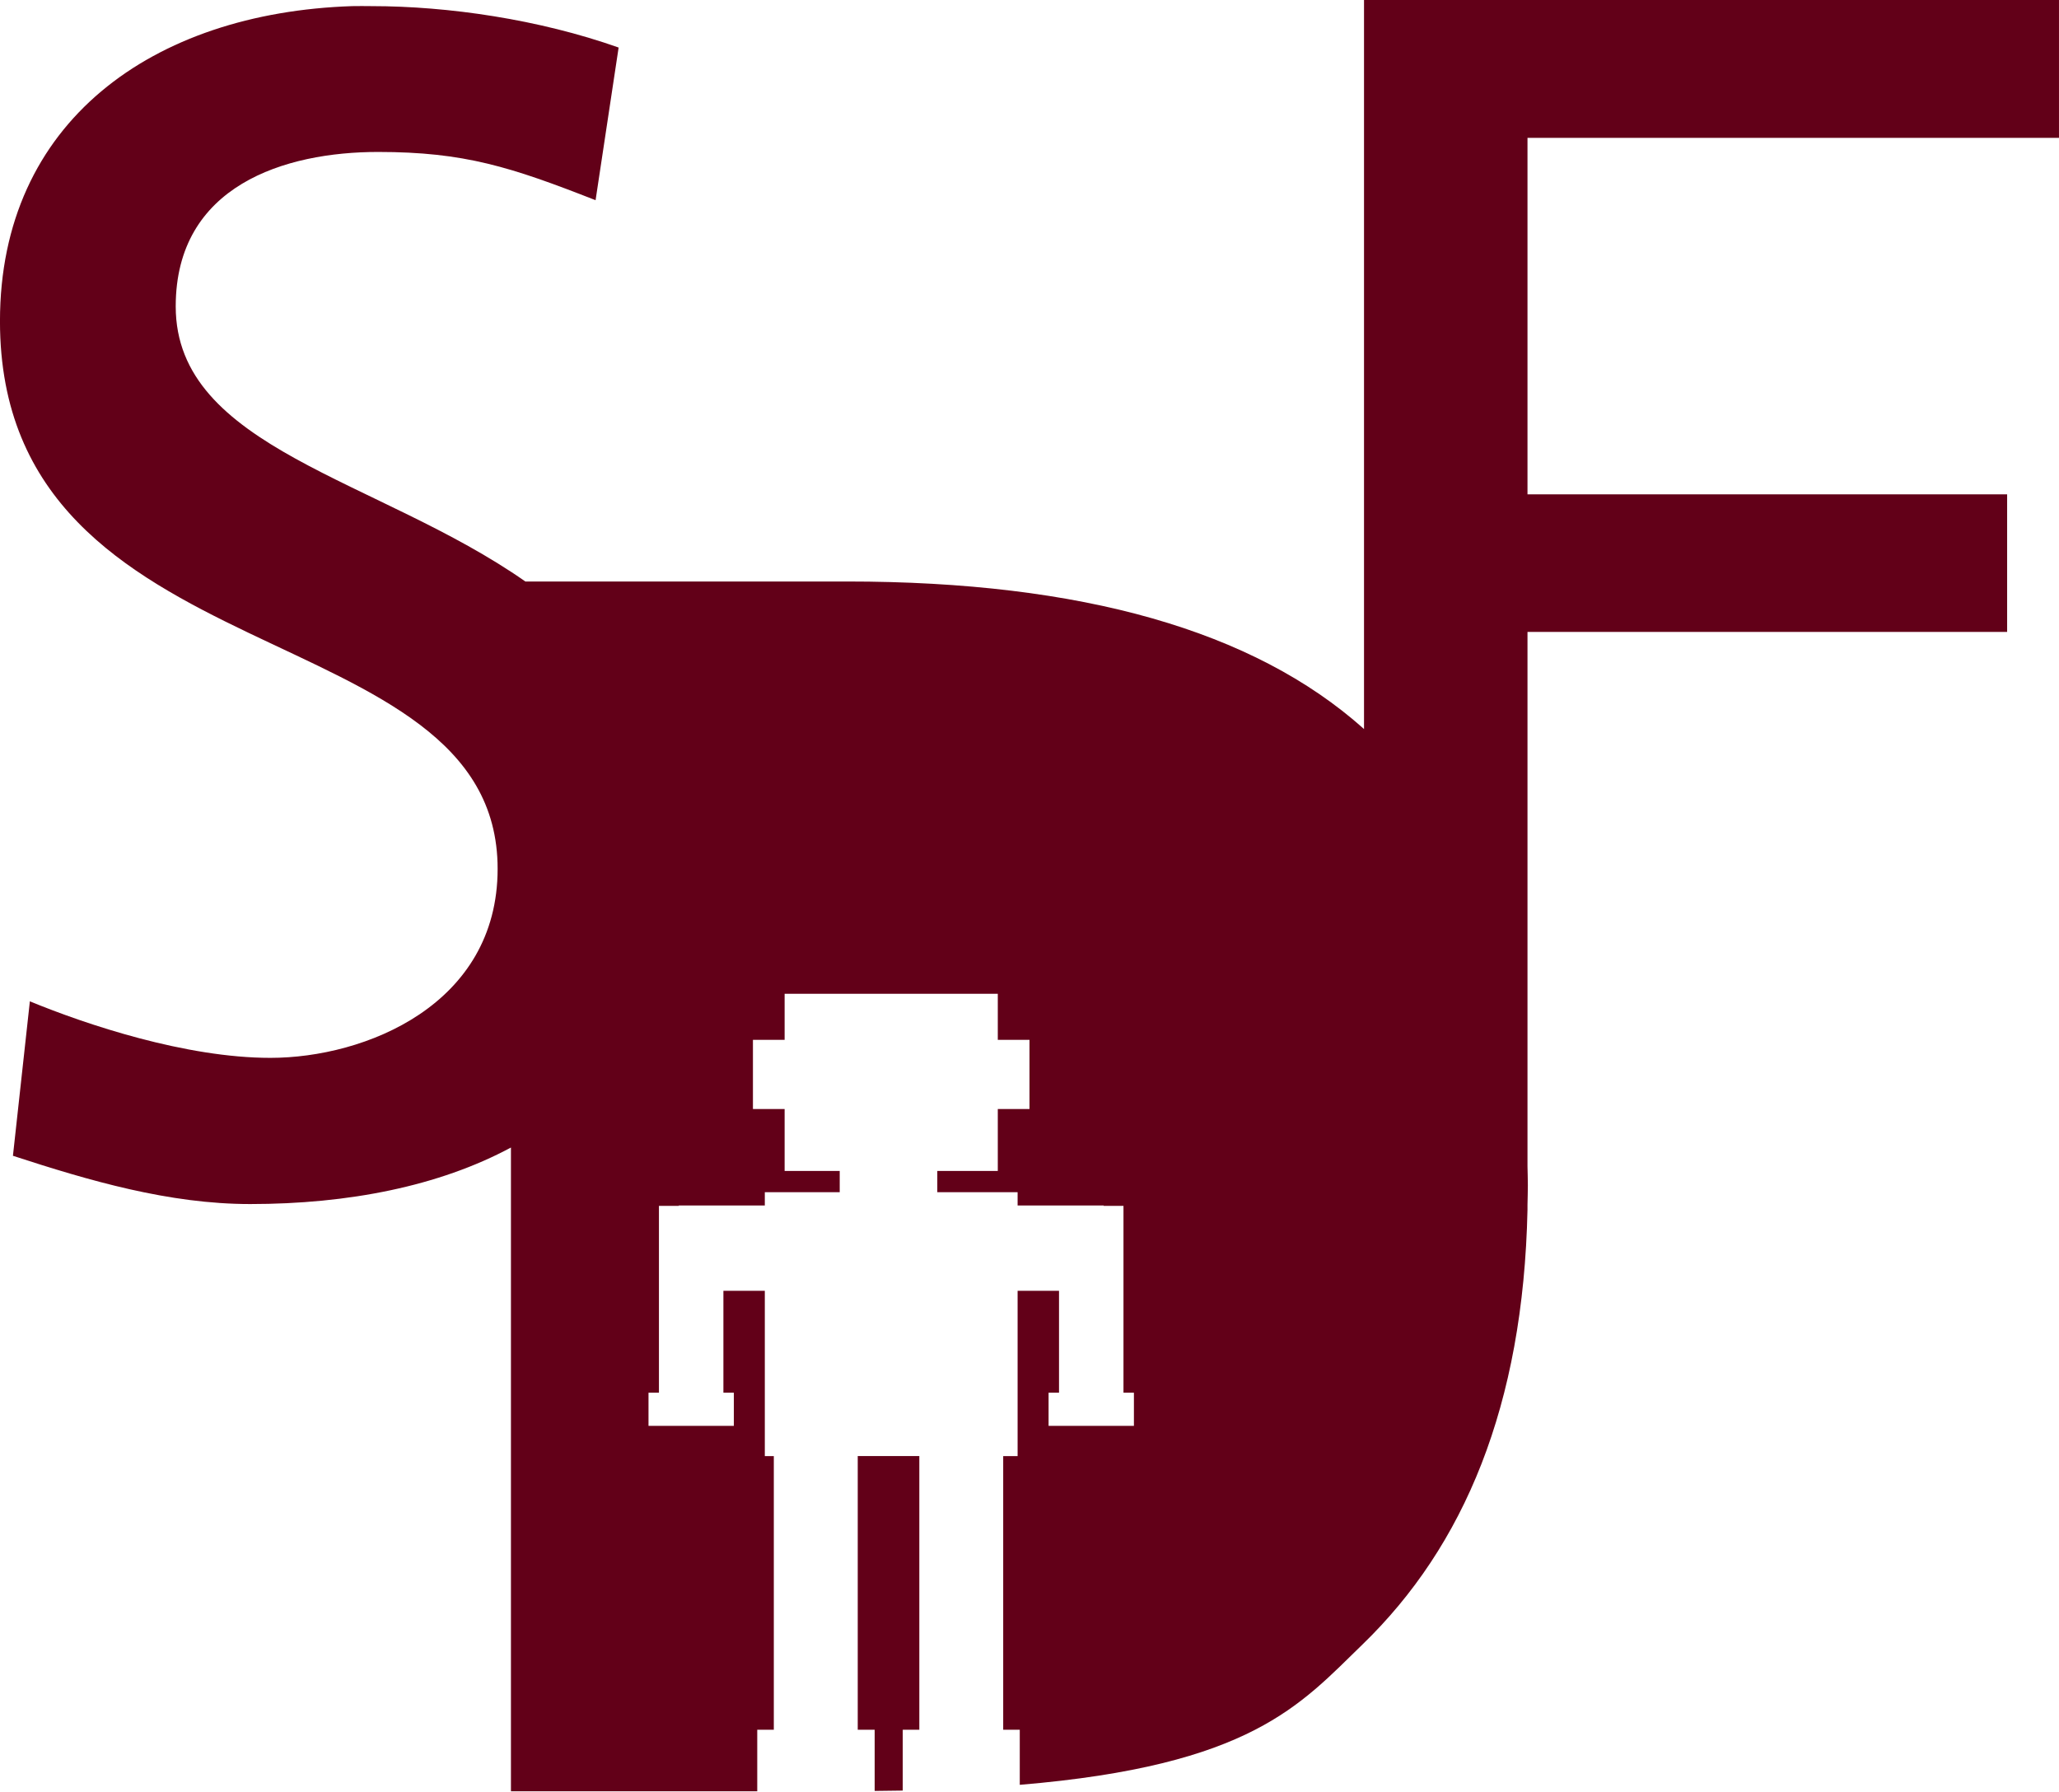
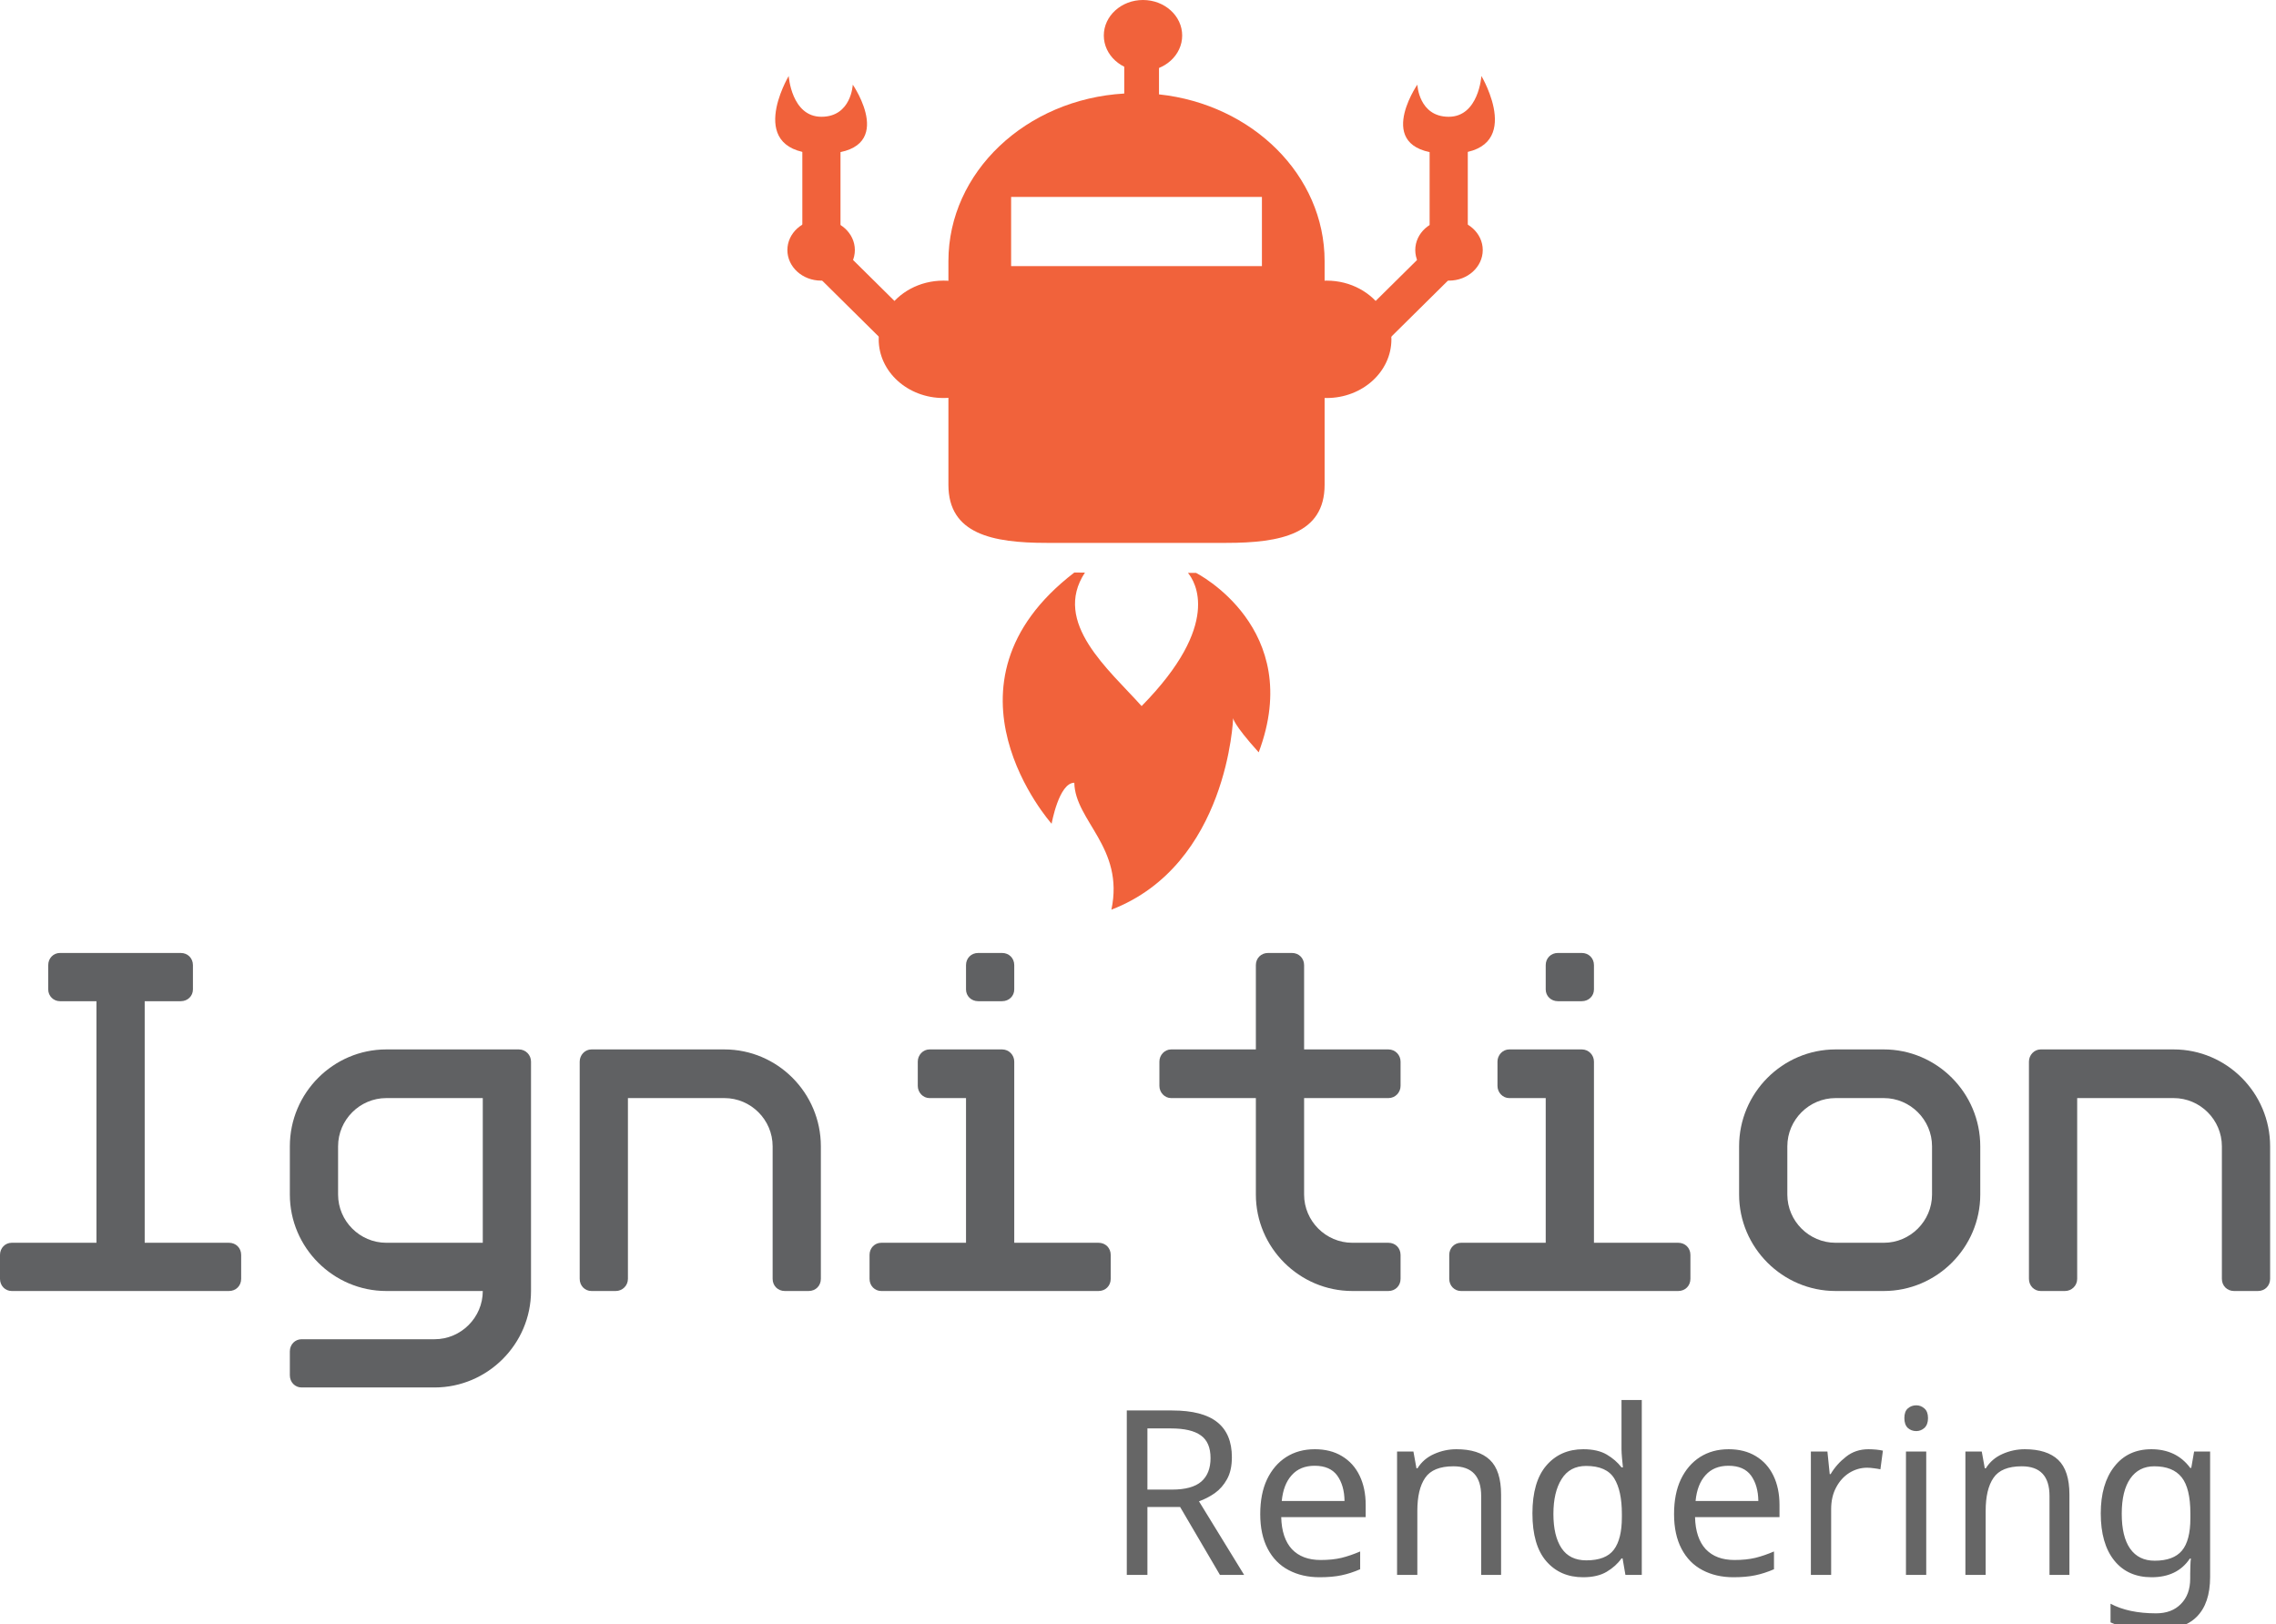
- <svg xmlns="http://www.w3.org/2000/svg" width="178.688" height="155.469" id="svg2" version="1.1">
-   <defs id="defs4" />
-   <g id="layer1" transform="translate(-8.906251,-5.875001)">
-     <path style="font-size:144px;font-style:normal;font-weight:normal;line-height:125%;letter-spacing:0px;word-spacing:0px;fill:#620018;fill-opacity:1;stroke:none;font-family:Sans" d="m 127.281,5.875 0,63.281 c -0.022,-0.02 -0.04,-0.043 -0.062,-0.062 -9.516,-8.484 -24.438,-12.75 -44.781,-12.75 l -27.938,0 c -12.733,-8.915 -30.344,-11.555 -30.344,-23.875 0,-10.512 9.498,-13.406 17.562,-13.406 7.488,0 11.531,1.308 18.875,4.188 l 2,-13.25 c -6.912,-2.448 -14.814,-3.594 -21.438,-3.594 -0.567,0 -1.129,-0.018 -1.688,0 -17.323,0.574 -30.563,10.046 -30.563,27.344 0,31.248 43.188,25.067 43.188,47.531 0,11.808 -11.511,16.406 -19.719,16.406 -7.344,0 -15.979,-2.89 -20.875,-4.906 l -1.469,13.406 c 6.624,2.16 13.538,4.188 20.594,4.188 8.505,0 16.375,-1.547 22.625,-4.906 l 0,55.875 21.375,0 0,-5.344 1.438,0 0,-23.75 -0.781,0 0,-14.344 -3.594,0 0,8.844 0.906,0 0,2.875 -7.406,0 0,-2.875 0.906,0 0,-16.219 1.719,0 0,-0.031 7.469,0 0,-1.156 6.5,0 0,-1.844 -4.781,0 0,-5.375 -2.75,0 0,-6 2.75,0 0,-4 18.5,0 0,4 2.75,0 0,6 -2.75,0 0,5.375 -5.25,0 0,1.844 6.969,0 0,1.156 7.469,0 0,0.031 1.719,0 0,16.219 0.906,0 0,2.875 -7.406,0 0,-2.875 0.906,0 0,-8.844 -3.594,0 0,14.344 -1.25,0 0,23.75 1.438,0 0,4.781 c 20.091,-1.678 24.331,-6.936 29.75,-12.188 8.816,-8.543 13.948,-20.712 14.312,-37.719 0.003,-0.145 -0.002,-0.292 0,-0.438 0.01,-0.561 0.031,-1.117 0.031,-1.688 0,-0.562 -0.022,-1.103 -0.031,-1.656 l 0,-46.375 41.625,0 0,-11.938 -41.625,0 0,-30.938 46.125,0 0,-11.969 -60.312,0 z M 83.344,132.25 l 0,23.75 1.469,0 0,5.312 c 0.82,-0.008 1.653,-0.015 2.438,-0.031 l 0,-5.281 1.438,0 0,-23.75 -5.344,0 z" id="path3036" />
+ <svg xmlns="http://www.w3.org/2000/svg" width="200" height="142.695" id="svg3097" version="1.1">
+   <defs id="defs3099" />
+   <g id="layer1" transform="translate(-159.6685,-519.6315)">
+     <g id="g94" transform="matrix(0.5269414,0,0,-0.5269414,202.0922,616.1332)">
+       <path d="m 0,0 -16.087,0 c -4.42,0 -8.043,-3.623 -8.043,-8.044 l 0,-8.044 c 0,-4.42 3.623,-8.043 8.043,-8.043 L 0,-24.131 0,0 Z m -8.043,-48.262 -22.174,0 c -1.087,0 -1.957,0.87 -1.957,2.03 l 0,3.986 c 0,1.158 0.87,2.028 1.957,2.028 l 22.174,0 c 4.42,0 8.043,3.623 8.043,8.044 l -16.087,0 c -8.841,0 -16.087,7.246 -16.087,16.086 l 0,8.044 c 0,8.913 7.246,16.16 16.087,16.16 l 22.102,0 c 1.159,0 2.028,-0.942 2.028,-2.03 l 0,-38.26 c 0,-8.842 -7.246,-16.088 -16.086,-16.088" style="fill:#606163;fill-opacity:1;fill-rule:nonzero;stroke:none" id="path96" />
+     </g>
+     <g id="g4199" transform="matrix(0.4215531,0,0,0.4215531,92.35973,383.1206)">
+       <g id="g4174">
+         <g id="g44" transform="matrix(1.25,0,0,-1.25,389.7602,331.2347)">
+           <path d="m 0,0 c 0,-3.272 2.927,-5.924 6.534,-5.924 3.61,0 6.535,2.652 6.535,5.924 0,3.272 -2.925,5.925 -6.535,5.925 C 2.927,5.925 0,3.272 0,0" style="fill:#f1623b;fill-opacity:1;fill-rule:nonzero;stroke:none" id="path46" />
+         </g>
+         <g id="g48" transform="matrix(1.25,0,0,-1.25,369.8286,394.5673)">
+           <path d="m 0,0 c 0,-5.404 -4.833,-9.788 -10.797,-9.788 -5.962,0 -10.798,4.384 -10.798,9.788 0,1.761 0.513,3.412 1.412,4.84 1.86,2.956 5.366,4.949 9.386,4.949 C -4.833,9.789 0,5.406 0,0" style="fill:#f1623b;fill-opacity:1;fill-rule:nonzero;stroke:none" id="path50" />
+         </g>
+         <g id="g52" transform="matrix(1.25,0,0,-1.25,337.8651,375.9565)">
+           <path d="m 0,0 c 0,-2.816 -2.52,-5.1 -5.626,-5.1 -3.108,0 -5.626,2.284 -5.626,5.1 0,2.816 2.518,5.101 5.626,5.101 C -2.52,5.101 0,2.816 0,0" style="fill:#f1623b;fill-opacity:1;fill-rule:nonzero;stroke:none" id="path54" />
+         </g>
+         <path d="m 334.872,370.837 -7.956,0 0,-15.969 7.956,0 0,15.969 z" style="fill:#f1623b;fill-opacity:1;fill-rule:nonzero;stroke:none" id="path56" />
+         <g id="g58" transform="matrix(1.25,0,0,-1.25,349.2836,389.6942)">
+           <path d="M 0,0 -4.691,-3.898 -15.124,6.425 -10.433,10.321 0,0 Z" style="fill:#f1623b;fill-opacity:1;fill-rule:nonzero;stroke:none" id="path60" />
+         </g>
+         <g id="g62" transform="matrix(1.25,0,0,-1.25,324.0755,339.6711)">
+           <path d="m 0,0 c 0,0 0.454,-6.8 5.455,-6.8 5.001,0 5.228,5.358 5.228,5.358 0,0 7.954,-11.538 -5.228,-11.538 C -7.729,-12.98 0,0 0,0" style="fill:#f1623b;fill-opacity:1;fill-rule:nonzero;stroke:none" id="path64" />
+         </g>
+         <g id="g66" transform="matrix(1.25,0,0,-1.25,422.7192,394.5673)">
+           <path d="m 0,0 c 0,-5.404 4.833,-9.788 10.794,-9.788 5.965,0 10.799,4.384 10.799,9.788 0,1.761 -0.512,3.412 -1.409,4.84 -1.861,2.956 -5.368,4.949 -9.39,4.949 C 4.833,9.789 0,5.406 0,0" style="fill:#f1623b;fill-opacity:1;fill-rule:nonzero;stroke:none" id="path68" />
+         </g>
+         <g id="g70" transform="matrix(1.25,0,0,-1.25,454.6827,375.9565)">
+           <path d="m 0,0 c 0,-2.816 2.52,-5.1 5.626,-5.1 3.107,0 5.628,2.284 5.628,5.1 0,2.816 -2.521,5.101 -5.628,5.101 C 2.52,5.101 0,2.816 0,0" style="fill:#f1623b;fill-opacity:1;fill-rule:nonzero;stroke:none" id="path72" />
+         </g>
+         <path d="m 457.676,370.837 7.957,0 0,-15.969 -7.957,0 0,15.969 z" style="fill:#f1623b;fill-opacity:1;fill-rule:nonzero;stroke:none" id="path74" />
+         <g id="g76" transform="matrix(1.25,0,0,-1.25,443.2631,389.6942)">
+           <path d="M 0,0 4.692,-3.898 15.124,6.425 10.432,10.321 0,0 Z" style="fill:#f1623b;fill-opacity:1;fill-rule:nonzero;stroke:none" id="path78" />
+         </g>
+         <g id="g80" transform="matrix(1.25,0,0,-1.25,468.4712,339.6711)">
+           <path d="m 0,0 c 0,0 -0.452,-6.8 -5.454,-6.8 -4.999,0 -5.23,5.358 -5.23,5.358 0,0 -7.953,-11.538 5.23,-11.538 C 7.728,-12.98 0,0 0,0" style="fill:#f1623b;fill-opacity:1;fill-rule:nonzero;stroke:none" id="path82" />
+         </g>
+         <path d="m 422.719,379.304 -52.281,0 0,-14.424 52.281,0 0,14.424 z m -21.455,-35.801 0,-6.761 c 0,-1.816 -1.62,-3.285 -3.621,-3.285 -2.001,0 -3.623,1.469 -3.623,3.285 l 0,6.585 c -20.462,1.181 -36.653,16.37 -36.653,34.949 l 0,46.623 c 0,10.239 9.158,12.105 20.457,12.105 l 37.505,0 c 11.299,0 20.457,-1.866 20.457,-12.105 l 0,-46.623 c 0,-17.93 -15.082,-32.701 -34.524,-34.773" style="fill:#f1623b;fill-opacity:1;fill-rule:nonzero;stroke:none" id="path84" />
+         <g id="g86" transform="matrix(1.25,0,0,-1.25,378.879,495.5548)">
+           <path d="m 0,0 c 0,0 1.215,6.836 3.784,6.836 0.135,-6.393 8.377,-10.801 6.187,-21.166 19.458,7.497 20.304,31.971 20.304,31.971 0,0 -0.117,-0.883 4.259,-5.733 7.786,20.727 -10.451,29.928 -10.451,29.928 l -1.348,0.003 C 23.916,40.416 28.458,33.285 15.008,19.623 9.585,25.687 0.048,33.539 5.561,41.89 4.985,41.89 4.394,41.893 3.784,41.893 -20.647,23.148 0,0 0,0" style="fill:#f1623b;fill-opacity:1;fill-rule:nonzero;stroke:none" id="path88" />
+         </g>
+       </g>
+       <g transform="matrix(1.25,0,0,-1.25,207.4035,592.965)" id="g90">
+         <path id="path92" style="fill:#606163;fill-opacity:1;fill-rule:nonzero;stroke:none" d="m 0,0 -36.232,0 c -1.087,0 -1.956,0.869 -1.956,2.028 l 0,3.986 c 0,1.16 0.869,2.029 1.956,2.029 l 14.13,0 0,40.29 -6.086,0 c -1.087,0 -1.957,0.87 -1.957,1.957 l 0,4.058 c 0,1.159 0.87,2.028 1.957,2.028 l 20.145,0 c 1.159,0 2.028,-0.869 2.028,-2.028 l 0,-4.058 c 0,-1.087 -0.869,-1.957 -2.028,-1.957 l -6.015,0 0,-40.29 14.058,0 c 1.159,0 2.029,-0.869 2.029,-2.029 l 0,-3.986 C 2.029,0.869 1.159,0 0,0" />
+       </g>
+       <g transform="matrix(1.25,0,0,-1.25,328.2433,592.965)" id="g98">
+         <path id="path100" style="fill:#606163;fill-opacity:1;fill-rule:nonzero;stroke:none" d="m 0,0 -3.985,0 c -1.161,0 -2.03,0.869 -2.03,2.028 l 0,22.102 c 0,4.421 -3.623,8.044 -8.043,8.044 l -16.087,0 0,-30.146 C -30.145,0.869 -31.087,0 -32.174,0 l -4.058,0 c -1.087,0 -1.956,0.869 -1.956,2.028 l 0,36.232 c 0,1.088 0.869,2.03 1.956,2.03 l 22.174,0 c 8.84,0 16.086,-7.247 16.086,-16.16 l 0,-22.102 C 2.028,0.869 1.159,0 0,0" />
+       </g>
+       <g transform="matrix(1.25,0,0,-1.25,368.5546,532.5488)" id="g102">
+         <path id="path104" style="fill:#606163;fill-opacity:1;fill-rule:nonzero;stroke:none" d="m 0,0 -3.986,0 c -1.159,0 -2.029,0.87 -2.029,1.957 l 0,4.058 c 0,1.159 0.87,2.028 2.029,2.028 l 3.986,0 c 1.159,0 2.029,-0.869 2.029,-2.028 l 0,-4.058 C 2.029,0.87 1.159,0 0,0 m 16.087,-48.333 -36.232,0 c -1.087,0 -1.957,0.869 -1.957,2.028 l 0,3.986 c 0,1.16 0.87,2.029 1.957,2.029 l 14.13,0 0,24.131 -6.087,0 c -1.086,0 -1.957,0.942 -1.957,2.029 l 0,4.057 c 0,1.088 0.871,2.03 1.957,2.03 l 12.102,0 c 1.159,0 2.029,-0.942 2.029,-2.03 l 0,-30.217 14.058,0 c 1.159,0 2.028,-0.869 2.028,-2.029 l 0,-3.986 c 0,-1.159 -0.869,-2.028 -2.028,-2.028" />
+       </g>
+       <g transform="matrix(1.25,0,0,-1.25,449.0831,592.965)" id="g106">
+         <path id="path108" style="fill:#606163;fill-opacity:1;fill-rule:nonzero;stroke:none" d="m 0,0 -6.015,0 c -8.839,0 -16.087,7.246 -16.087,16.086 l 0,16.088 -14.129,0 c -1.088,0 -1.957,0.942 -1.957,2.029 l 0,4.057 c 0,1.088 0.869,2.03 1.957,2.03 l 14.129,0 0,14.058 c 0,1.159 0.871,2.028 2.029,2.028 l 3.986,0 c 1.159,0 2.029,-0.869 2.029,-2.028 l 0,-14.058 14.058,0 c 1.159,0 2.028,-0.942 2.028,-2.03 l 0,-4.057 C 2.028,33.116 1.159,32.174 0,32.174 l -14.058,0 0,-16.088 c 0,-4.42 3.623,-8.043 8.043,-8.043 l 6.015,0 c 1.159,0 2.028,-0.869 2.028,-2.029 l 0,-3.986 C 2.028,0.869 1.159,0 0,0" />
+       </g>
+       <g transform="matrix(1.25,0,0,-1.25,489.3944,532.5488)" id="g110">
+         <path id="path112" style="fill:#606163;fill-opacity:1;fill-rule:nonzero;stroke:none" d="m 0,0 -3.986,0 c -1.159,0 -2.029,0.87 -2.029,1.957 l 0,4.058 c 0,1.159 0.87,2.028 2.029,2.028 l 3.986,0 c 1.159,0 2.029,-0.869 2.029,-2.028 l 0,-4.058 C 2.029,0.87 1.159,0 0,0 m 16.087,-48.333 -36.232,0 c -1.087,0 -1.957,0.869 -1.957,2.028 l 0,3.986 c 0,1.16 0.87,2.029 1.957,2.029 l 14.13,0 0,24.131 -6.087,0 c -1.086,0 -1.957,0.942 -1.957,2.029 l 0,4.057 c 0,1.088 0.871,2.03 1.957,2.03 l 12.102,0 c 1.159,0 2.029,-0.942 2.029,-2.03 l 0,-30.217 14.058,0 c 1.159,0 2.028,-0.869 2.028,-2.029 l 0,-3.986 c 0,-1.159 -0.869,-2.028 -2.028,-2.028" />
+       </g>
+       <g transform="matrix(1.25,0,0,-1.25,562.4047,562.8027)" id="g114">
+         <path id="path116" style="fill:#606163;fill-opacity:1;fill-rule:nonzero;stroke:none" d="m 0,0 c 0,4.421 -3.623,8.044 -8.043,8.044 l -8.044,0 c -4.421,0 -8.044,-3.623 -8.044,-8.044 l 0,-8.044 c 0,-4.42 3.623,-8.043 8.044,-8.043 l 8.044,0 c 4.42,0 8.043,3.623 8.043,8.043 L 0,0 Z m -8.043,-24.13 -8.044,0 c -8.841,0 -16.087,7.246 -16.087,16.086 l 0,8.044 c 0,8.913 7.246,16.16 16.087,16.16 l 8.044,0 C 0.797,16.16 8.043,8.913 8.043,0 l 0,-8.044 c 0,-8.84 -7.246,-16.086 -16.086,-16.086" />
+       </g>
+       <g transform="matrix(1.25,0,0,-1.25,630.3417,592.965)" id="g118">
+         <path id="path120" style="fill:#606163;fill-opacity:1;fill-rule:nonzero;stroke:none" d="m 0,0 -3.984,0 c -1.161,0 -2.03,0.869 -2.03,2.028 l 0,22.102 c 0,4.421 -3.623,8.044 -8.043,8.044 l -16.088,0 0,-30.146 C -30.145,0.869 -31.086,0 -32.174,0 l -4.056,0 c -1.088,0 -1.958,0.869 -1.958,2.028 l 0,36.232 c 0,1.088 0.87,2.03 1.958,2.03 l 22.173,0 c 8.84,0 16.086,-7.247 16.086,-16.16 l 0,-22.102 C 2.029,0.869 1.16,0 0,0" />
+       </g>
+     </g>
+     <text xml:space="preserve" style="font-style:normal;font-weight:normal;font-size:16.862px;line-height:125%;font-family:Sans;letter-spacing:0px;word-spacing:0px;fill:#000000;fill-opacity:1;stroke:none" x="256.716" y="658.04" id="text3104">
+       <tspan id="tspan3106" x="256.716" y="658.04" style="font-size:20.235px;fill:#666666">Rendering</tspan>
+     </text>
  </g>
</svg>
